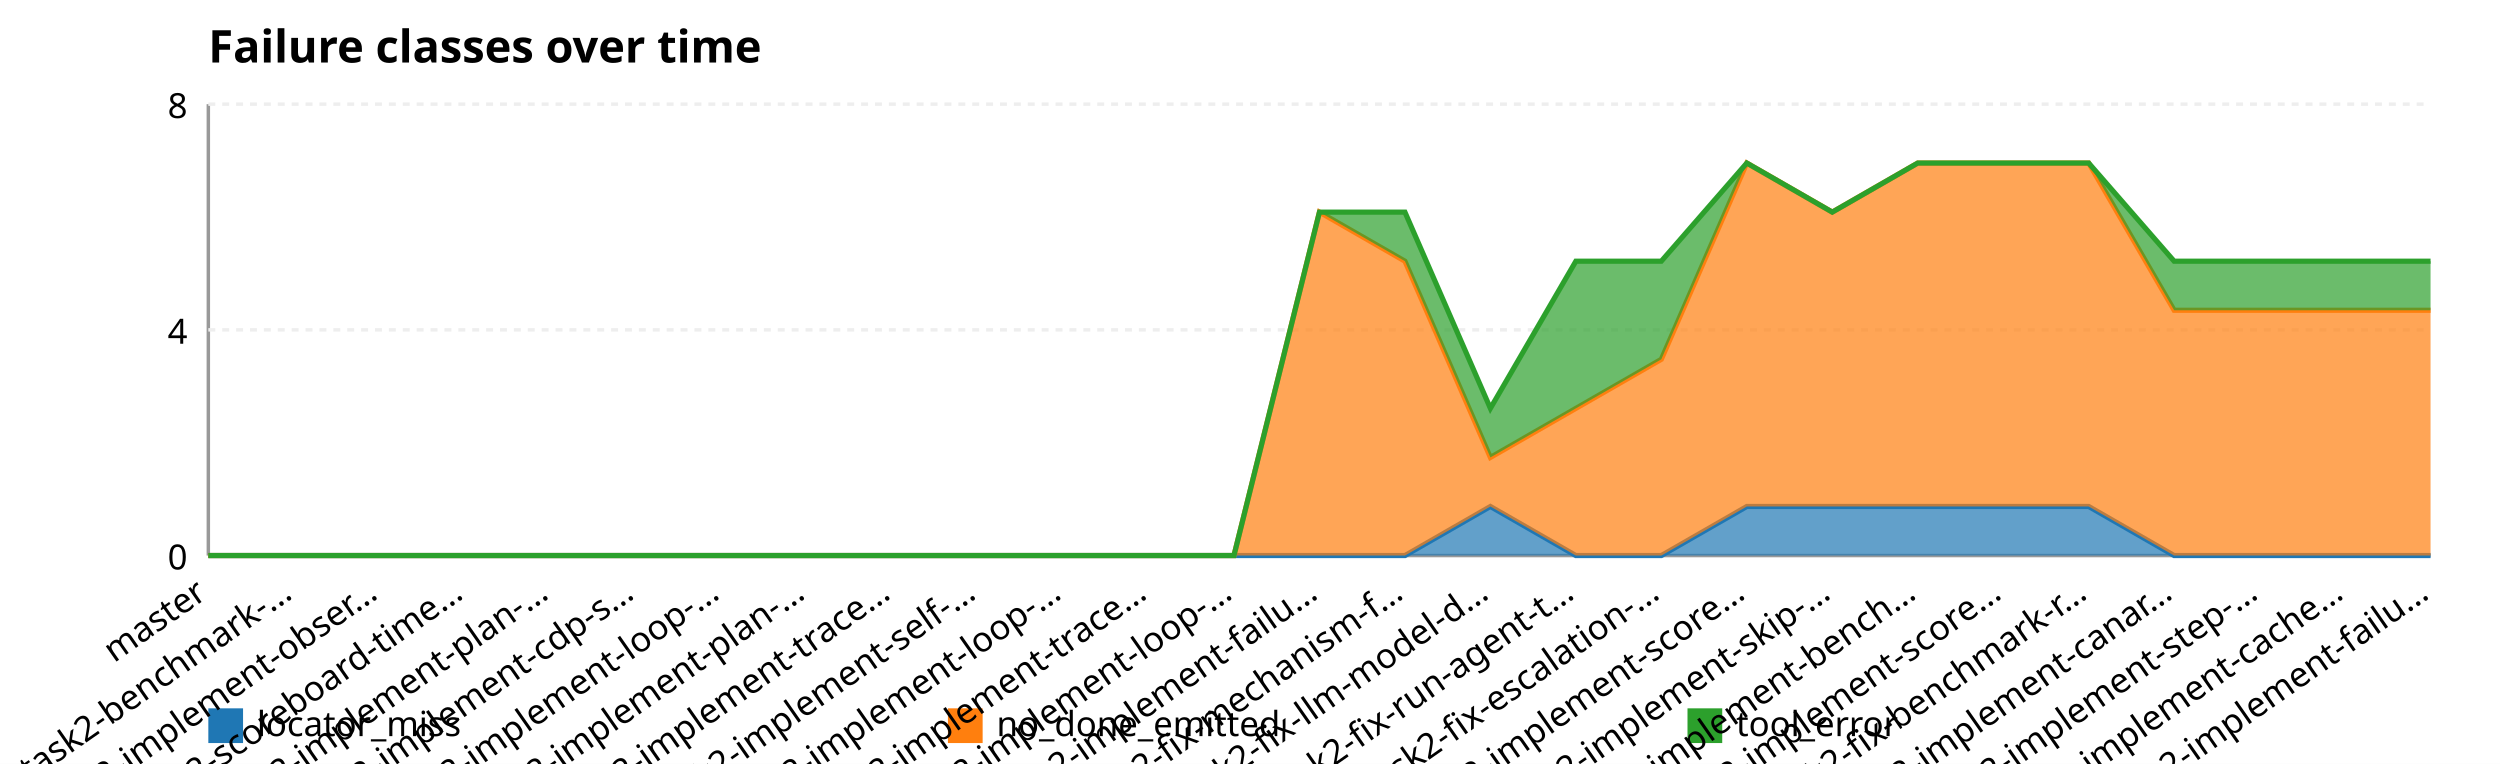
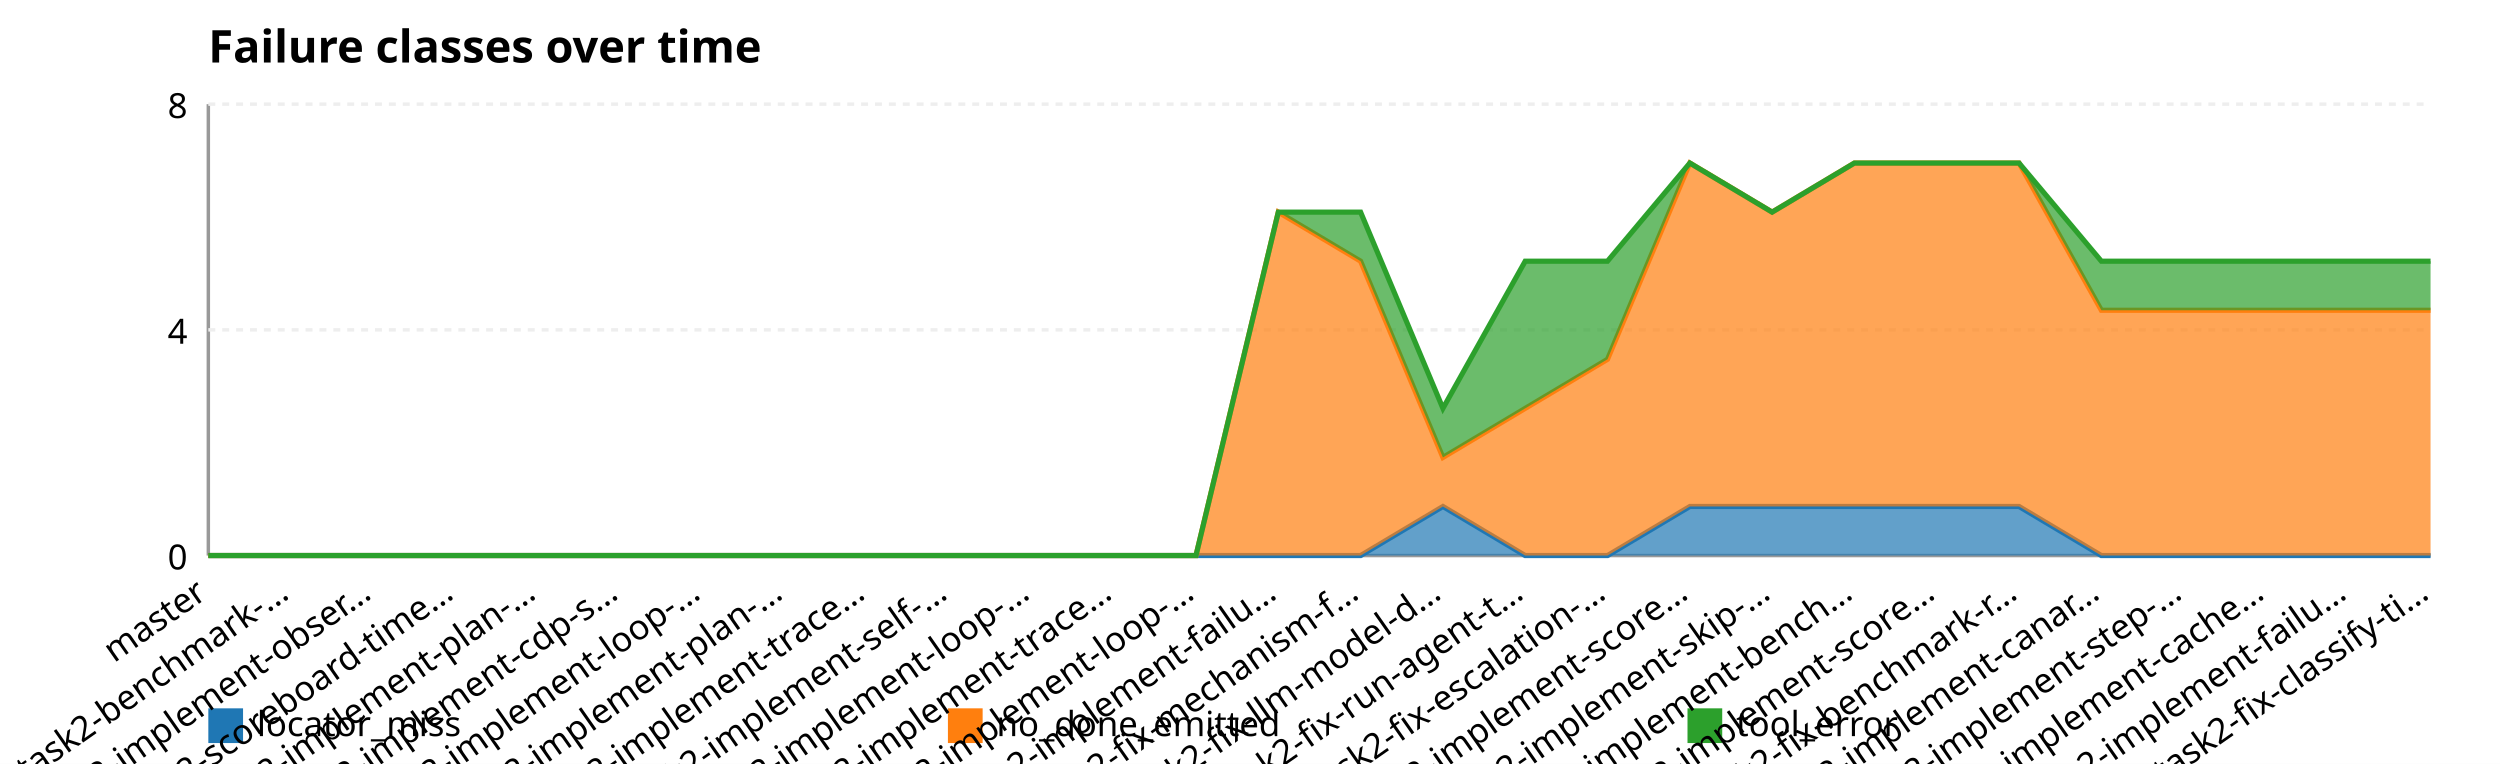
<svg xmlns="http://www.w3.org/2000/svg" viewBox="0 0 720 220" width="720" height="220" font-family="sans-serif">
  <rect width="100%" height="100%" fill="#fff" />
  <text x="60" y="18" font-size="13" font-weight="600">Failure classes over time</text>
  <line x1="60" y1="30" x2="60" y2="160" stroke="#999" />
  <line x1="60" y1="160" x2="700" y2="160" stroke="#999" />
  <text x="54" y="164.0" font-size="10" text-anchor="end" fill="#000">0</text>
  <text x="54" y="99.0" font-size="10" text-anchor="end" fill="#000">4</text>
  <line x1="60" y1="95.0" x2="700" y2="95.0" stroke="#eee" stroke-dasharray="2,2" />
  <text x="54" y="34.0" font-size="10" text-anchor="end" fill="#000">8</text>
  <line x1="60" y1="30.0" x2="700" y2="30.0" stroke="#eee" stroke-dasharray="2,2" />
-   <polygon points="60.00,160.00 84.62,160.00 109.23,160.00 133.85,160.00 158.46,160.00 183.08,160.00 207.69,160.00 232.31,160.00 256.92,160.00 281.54,160.00 306.15,160.00 330.77,160.00 355.38,160.00 380.00,160.00 404.62,160.00 429.23,145.87 453.85,160.00 478.46,160.00 503.08,145.87 527.69,145.87 552.31,145.87 576.92,145.87 601.54,145.87 626.15,160.00 650.77,160.00 675.38,160.00 700.00,160.00 700.00,160.00 675.38,160.00 650.77,160.00 626.15,160.00 601.54,160.00 576.92,160.00 552.31,160.00 527.69,160.00 503.08,160.00 478.46,160.00 453.85,160.00 429.23,160.00 404.62,160.00 380.00,160.00 355.38,160.00 330.77,160.00 306.15,160.00 281.54,160.00 256.92,160.00 232.31,160.00 207.69,160.00 183.08,160.00 158.46,160.00 133.85,160.00 109.23,160.00 84.62,160.00 60.00,160.00" fill="#1f77b4" opacity="0.7" />
-   <polyline points="60.00,160.00 84.62,160.00 109.23,160.00 133.85,160.00 158.46,160.00 183.08,160.00 207.69,160.00 232.31,160.00 256.92,160.00 281.54,160.00 306.15,160.00 330.77,160.00 355.38,160.00 380.00,160.00 404.62,160.00 429.23,145.87 453.85,160.00 478.46,160.00 503.08,145.87 527.69,145.87 552.31,145.87 576.92,145.87 601.54,145.87 626.15,160.00 650.77,160.00 675.38,160.00 700.00,160.00" fill="none" stroke="#1f77b4" stroke-width="1.5" />
-   <polygon points="60.00,160.00 84.62,160.00 109.23,160.00 133.85,160.00 158.46,160.00 183.08,160.00 207.69,160.00 232.31,160.00 256.92,160.00 281.54,160.00 306.15,160.00 330.77,160.00 355.38,160.00 380.00,61.09 404.62,75.22 429.23,131.74 453.85,117.61 478.46,103.48 503.08,46.96 527.69,61.09 552.31,46.96 576.92,46.96 601.54,46.96 626.15,89.35 650.77,89.35 675.38,89.35 700.00,89.35 700.00,160.00 675.38,160.00 650.77,160.00 626.15,160.00 601.54,145.87 576.92,145.87 552.31,145.87 527.69,145.87 503.08,145.87 478.46,160.00 453.85,160.00 429.23,145.87 404.62,160.00 380.00,160.00 355.38,160.00 330.77,160.00 306.15,160.00 281.54,160.00 256.92,160.00 232.31,160.00 207.69,160.00 183.08,160.00 158.46,160.00 133.85,160.00 109.23,160.00 84.62,160.00 60.00,160.00" fill="#ff7f0e" opacity="0.7" />
-   <polyline points="60.00,160.00 84.62,160.00 109.23,160.00 133.85,160.00 158.46,160.00 183.08,160.00 207.69,160.00 232.31,160.00 256.92,160.00 281.54,160.00 306.15,160.00 330.77,160.00 355.38,160.00 380.00,61.09 404.62,75.22 429.23,131.74 453.85,117.61 478.46,103.48 503.08,46.96 527.69,61.09 552.31,46.96 576.92,46.96 601.54,46.96 626.15,89.35 650.77,89.35 675.38,89.35 700.00,89.35" fill="none" stroke="#ff7f0e" stroke-width="1.5" />
-   <polygon points="60.00,160.00 84.62,160.00 109.23,160.00 133.85,160.00 158.46,160.00 183.08,160.00 207.69,160.00 232.31,160.00 256.92,160.00 281.54,160.00 306.15,160.00 330.77,160.00 355.38,160.00 380.00,61.09 404.62,61.09 429.23,117.61 453.85,75.22 478.46,75.22 503.08,46.96 527.69,61.09 552.31,46.96 576.92,46.96 601.54,46.96 626.15,75.22 650.77,75.22 675.38,75.22 700.00,75.22 700.00,89.35 675.38,89.35 650.77,89.35 626.15,89.35 601.54,46.96 576.92,46.96 552.31,46.96 527.69,61.09 503.08,46.96 478.46,103.48 453.85,117.61 429.23,131.74 404.62,75.22 380.00,61.09 355.38,160.00 330.77,160.00 306.15,160.00 281.54,160.00 256.92,160.00 232.31,160.00 207.69,160.00 183.08,160.00 158.46,160.00 133.85,160.00 109.23,160.00 84.62,160.00 60.00,160.00" fill="#2ca02c" opacity="0.7" />
-   <polyline points="60.00,160.00 84.62,160.00 109.23,160.00 133.85,160.00 158.46,160.00 183.08,160.00 207.69,160.00 232.31,160.00 256.92,160.00 281.54,160.00 306.15,160.00 330.77,160.00 355.38,160.00 380.00,61.09 404.62,61.09 429.23,117.61 453.85,75.22 478.46,75.22 503.08,46.96 527.69,61.09 552.31,46.96 576.92,46.96 601.54,46.96 626.15,75.22 650.77,75.22 675.38,75.22 700.00,75.22" fill="none" stroke="#2ca02c" stroke-width="1.5" />
+   <polygon points="60.00,160.00 83.70,160.00 107.41,160.00 131.11,160.00 154.81,160.00 178.52,160.00 202.22,160.00 225.93,160.00 249.63,160.00 273.33,160.00 297.04,160.00 320.74,160.00 344.44,160.00 368.15,160.00 391.85,160.00 415.56,145.87 439.26,160.00 462.96,160.00 486.67,145.87 510.37,145.87 534.07,145.87 557.78,145.87 581.48,145.87 605.19,160.00 628.89,160.00 652.59,160.00 676.30,160.00 700.00,160.00 700.00,160.00 676.30,160.00 652.59,160.00 628.89,160.00 605.19,160.00 581.48,160.00 557.78,160.00 534.07,160.00 510.37,160.00 486.67,160.00 462.96,160.00 439.26,160.00 415.56,160.00 391.85,160.00 368.15,160.00 344.44,160.00 320.74,160.00 297.04,160.00 273.33,160.00 249.63,160.00 225.93,160.00 202.22,160.00 178.52,160.00 154.81,160.00 131.11,160.00 107.41,160.00 83.70,160.00 60.00,160.00" fill="#1f77b4" opacity="0.7" />
+   <polyline points="60.00,160.00 83.70,160.00 107.41,160.00 131.11,160.00 154.81,160.00 178.52,160.00 202.22,160.00 225.93,160.00 249.63,160.00 273.33,160.00 297.04,160.00 320.74,160.00 344.44,160.00 368.15,160.00 391.85,160.00 415.56,145.87 439.26,160.00 462.96,160.00 486.67,145.87 510.37,145.87 534.07,145.87 557.78,145.87 581.48,145.87 605.19,160.00 628.89,160.00 652.59,160.00 676.30,160.00 700.00,160.00" fill="none" stroke="#1f77b4" stroke-width="1.5" />
+   <polygon points="60.00,160.00 83.70,160.00 107.41,160.00 131.11,160.00 154.81,160.00 178.52,160.00 202.22,160.00 225.93,160.00 249.63,160.00 273.33,160.00 297.04,160.00 320.74,160.00 344.44,160.00 368.15,61.09 391.85,75.22 415.56,131.74 439.26,117.61 462.96,103.48 486.67,46.96 510.37,61.09 534.07,46.96 557.78,46.96 581.48,46.96 605.19,89.35 628.89,89.35 652.59,89.35 676.30,89.35 700.00,89.35 700.00,160.00 676.30,160.00 652.59,160.00 628.89,160.00 605.19,160.00 581.48,145.87 557.78,145.87 534.07,145.87 510.37,145.87 486.67,145.87 462.96,160.00 439.26,160.00 415.56,145.87 391.85,160.00 368.15,160.00 344.44,160.00 320.74,160.00 297.04,160.00 273.33,160.00 249.63,160.00 225.93,160.00 202.22,160.00 178.52,160.00 154.81,160.00 131.11,160.00 107.41,160.00 83.70,160.00 60.00,160.00" fill="#ff7f0e" opacity="0.7" />
+   <polyline points="60.00,160.00 83.70,160.00 107.41,160.00 131.11,160.00 154.81,160.00 178.52,160.00 202.22,160.00 225.93,160.00 249.63,160.00 273.33,160.00 297.04,160.00 320.74,160.00 344.44,160.00 368.15,61.09 391.85,75.22 415.56,131.74 439.26,117.61 462.96,103.48 486.67,46.96 510.37,61.09 534.07,46.96 557.78,46.96 581.48,46.96 605.19,89.35 628.89,89.35 652.59,89.35 676.30,89.35 700.00,89.35" fill="none" stroke="#ff7f0e" stroke-width="1.5" />
+   <polygon points="60.00,160.00 83.70,160.00 107.41,160.00 131.11,160.00 154.81,160.00 178.52,160.00 202.22,160.00 225.93,160.00 249.63,160.00 273.33,160.00 297.04,160.00 320.74,160.00 344.44,160.00 368.15,61.09 391.85,61.09 415.56,117.61 439.26,75.22 462.96,75.22 486.67,46.96 510.37,61.09 534.07,46.96 557.78,46.96 581.48,46.96 605.19,75.22 628.89,75.22 652.59,75.22 676.30,75.22 700.00,75.22 700.00,89.35 676.30,89.35 652.59,89.35 628.89,89.35 605.19,89.35 581.48,46.96 557.78,46.96 534.07,46.96 510.37,61.09 486.67,46.96 462.96,103.48 439.26,117.61 415.56,131.74 391.85,75.22 368.15,61.09 344.44,160.00 320.74,160.00 297.04,160.00 273.33,160.00 249.63,160.00 225.93,160.00 202.22,160.00 178.52,160.00 154.81,160.00 131.11,160.00 107.41,160.00 83.70,160.00 60.00,160.00" fill="#2ca02c" opacity="0.7" />
+   <polyline points="60.00,160.00 83.70,160.00 107.41,160.00 131.11,160.00 154.81,160.00 178.52,160.00 202.22,160.00 225.93,160.00 249.63,160.00 273.33,160.00 297.04,160.00 320.74,160.00 344.44,160.00 368.15,61.09 391.85,61.09 415.56,117.61 439.26,75.22 462.96,75.22 486.67,46.96 510.37,61.09 534.07,46.96 557.78,46.96 581.48,46.96 605.19,75.22 628.89,75.22 652.59,75.22 676.30,75.22 700.00,75.22" fill="none" stroke="#2ca02c" stroke-width="1.5" />
  <rect x="60" y="204" width="10" height="10" fill="#1f77b4" />
  <text x="74" y="212" font-size="10" fill="#000">locator_miss</text>
  <rect x="273" y="204" width="10" height="10" fill="#ff7f0e" />
  <text x="287" y="212" font-size="10" fill="#000">no_done_emitted</text>
  <rect x="486" y="204" width="10" height="10" fill="#2ca02c" />
  <text x="500" y="212" font-size="10" fill="#000">tool_error</text>
  <text x="60.00" y="172" font-size="10" fill="#000" text-anchor="end" transform="rotate(-35 60.00 172)">master</text>
-   <text x="84.62" y="172" font-size="10" fill="#000" text-anchor="end" transform="rotate(-35 84.62 172)">feat-task2-benchmark-…</text>
-   <text x="109.23" y="172" font-size="10" fill="#000" text-anchor="end" transform="rotate(-35 109.23 172)">task2-implement-obser…</text>
-   <text x="133.85" y="172" font-size="10" fill="#000" text-anchor="end" transform="rotate(-35 133.85 172)">task2-scoreboard-time…</text>
-   <text x="158.46" y="172" font-size="10" fill="#000" text-anchor="end" transform="rotate(-35 158.46 172)">task2-implement-plan-…</text>
-   <text x="183.08" y="172" font-size="10" fill="#000" text-anchor="end" transform="rotate(-35 183.08 172)">task2-implement-cdp-s…</text>
-   <text x="207.69" y="172" font-size="10" fill="#000" text-anchor="end" transform="rotate(-35 207.69 172)">task2-implement-loop-…</text>
-   <text x="232.31" y="172" font-size="10" fill="#000" text-anchor="end" transform="rotate(-35 232.31 172)">task2-implement-plan-…</text>
-   <text x="256.92" y="172" font-size="10" fill="#000" text-anchor="end" transform="rotate(-35 256.92 172)">task2-implement-trace…</text>
-   <text x="281.54" y="172" font-size="10" fill="#000" text-anchor="end" transform="rotate(-35 281.54 172)">task2-implement-self-…</text>
-   <text x="306.15" y="172" font-size="10" fill="#000" text-anchor="end" transform="rotate(-35 306.15 172)">task2-implement-loop-…</text>
-   <text x="330.77" y="172" font-size="10" fill="#000" text-anchor="end" transform="rotate(-35 330.77 172)">task2-implement-trace…</text>
-   <text x="355.38" y="172" font-size="10" fill="#000" text-anchor="end" transform="rotate(-35 355.38 172)">task2-implement-loop-…</text>
-   <text x="380.00" y="172" font-size="10" fill="#000" text-anchor="end" transform="rotate(-35 380.00 172)">task2-implement-failu…</text>
-   <text x="404.62" y="172" font-size="10" fill="#000" text-anchor="end" transform="rotate(-35 404.62 172)">task2-fix-mechanism-f…</text>
-   <text x="429.23" y="172" font-size="10" fill="#000" text-anchor="end" transform="rotate(-35 429.23 172)">task2-fix-llm-model-d…</text>
-   <text x="453.85" y="172" font-size="10" fill="#000" text-anchor="end" transform="rotate(-35 453.85 172)">task2-fix-run-agent-t…</text>
-   <text x="478.46" y="172" font-size="10" fill="#000" text-anchor="end" transform="rotate(-35 478.46 172)">task2-fix-escalation-…</text>
-   <text x="503.08" y="172" font-size="10" fill="#000" text-anchor="end" transform="rotate(-35 503.08 172)">task2-implement-score…</text>
-   <text x="527.69" y="172" font-size="10" fill="#000" text-anchor="end" transform="rotate(-35 527.69 172)">task2-implement-skip-…</text>
-   <text x="552.31" y="172" font-size="10" fill="#000" text-anchor="end" transform="rotate(-35 552.31 172)">task2-implement-bench…</text>
-   <text x="576.92" y="172" font-size="10" fill="#000" text-anchor="end" transform="rotate(-35 576.92 172)">task2-implement-score…</text>
-   <text x="601.54" y="172" font-size="10" fill="#000" text-anchor="end" transform="rotate(-35 601.54 172)">task2-fix-benchmark-r…</text>
-   <text x="626.15" y="172" font-size="10" fill="#000" text-anchor="end" transform="rotate(-35 626.15 172)">task2-implement-canar…</text>
-   <text x="650.77" y="172" font-size="10" fill="#000" text-anchor="end" transform="rotate(-35 650.77 172)">task2-implement-step-…</text>
-   <text x="675.38" y="172" font-size="10" fill="#000" text-anchor="end" transform="rotate(-35 675.38 172)">task2-implement-cache…</text>
-   <text x="700.00" y="172" font-size="10" fill="#000" text-anchor="end" transform="rotate(-35 700.00 172)">task2-implement-failu…</text>
+   <text x="83.70" y="172" font-size="10" fill="#000" text-anchor="end" transform="rotate(-35 83.70 172)">feat-task2-benchmark-…</text>
+   <text x="107.41" y="172" font-size="10" fill="#000" text-anchor="end" transform="rotate(-35 107.41 172)">task2-implement-obser…</text>
+   <text x="131.11" y="172" font-size="10" fill="#000" text-anchor="end" transform="rotate(-35 131.11 172)">task2-scoreboard-time…</text>
+   <text x="154.81" y="172" font-size="10" fill="#000" text-anchor="end" transform="rotate(-35 154.81 172)">task2-implement-plan-…</text>
+   <text x="178.52" y="172" font-size="10" fill="#000" text-anchor="end" transform="rotate(-35 178.52 172)">task2-implement-cdp-s…</text>
+   <text x="202.22" y="172" font-size="10" fill="#000" text-anchor="end" transform="rotate(-35 202.22 172)">task2-implement-loop-…</text>
+   <text x="225.93" y="172" font-size="10" fill="#000" text-anchor="end" transform="rotate(-35 225.93 172)">task2-implement-plan-…</text>
+   <text x="249.63" y="172" font-size="10" fill="#000" text-anchor="end" transform="rotate(-35 249.63 172)">task2-implement-trace…</text>
+   <text x="273.33" y="172" font-size="10" fill="#000" text-anchor="end" transform="rotate(-35 273.33 172)">task2-implement-self-…</text>
+   <text x="297.04" y="172" font-size="10" fill="#000" text-anchor="end" transform="rotate(-35 297.04 172)">task2-implement-loop-…</text>
+   <text x="320.74" y="172" font-size="10" fill="#000" text-anchor="end" transform="rotate(-35 320.74 172)">task2-implement-trace…</text>
+   <text x="344.44" y="172" font-size="10" fill="#000" text-anchor="end" transform="rotate(-35 344.44 172)">task2-implement-loop-…</text>
+   <text x="368.15" y="172" font-size="10" fill="#000" text-anchor="end" transform="rotate(-35 368.15 172)">task2-implement-failu…</text>
+   <text x="391.85" y="172" font-size="10" fill="#000" text-anchor="end" transform="rotate(-35 391.85 172)">task2-fix-mechanism-f…</text>
+   <text x="415.56" y="172" font-size="10" fill="#000" text-anchor="end" transform="rotate(-35 415.56 172)">task2-fix-llm-model-d…</text>
+   <text x="439.26" y="172" font-size="10" fill="#000" text-anchor="end" transform="rotate(-35 439.26 172)">task2-fix-run-agent-t…</text>
+   <text x="462.96" y="172" font-size="10" fill="#000" text-anchor="end" transform="rotate(-35 462.96 172)">task2-fix-escalation-…</text>
+   <text x="486.67" y="172" font-size="10" fill="#000" text-anchor="end" transform="rotate(-35 486.67 172)">task2-implement-score…</text>
+   <text x="510.37" y="172" font-size="10" fill="#000" text-anchor="end" transform="rotate(-35 510.37 172)">task2-implement-skip-…</text>
+   <text x="534.07" y="172" font-size="10" fill="#000" text-anchor="end" transform="rotate(-35 534.07 172)">task2-implement-bench…</text>
+   <text x="557.78" y="172" font-size="10" fill="#000" text-anchor="end" transform="rotate(-35 557.78 172)">task2-implement-score…</text>
+   <text x="581.48" y="172" font-size="10" fill="#000" text-anchor="end" transform="rotate(-35 581.48 172)">task2-fix-benchmark-r…</text>
+   <text x="605.19" y="172" font-size="10" fill="#000" text-anchor="end" transform="rotate(-35 605.19 172)">task2-implement-canar…</text>
+   <text x="628.89" y="172" font-size="10" fill="#000" text-anchor="end" transform="rotate(-35 628.89 172)">task2-implement-step-…</text>
+   <text x="652.59" y="172" font-size="10" fill="#000" text-anchor="end" transform="rotate(-35 652.59 172)">task2-implement-cache…</text>
+   <text x="676.30" y="172" font-size="10" fill="#000" text-anchor="end" transform="rotate(-35 676.30 172)">task2-implement-failu…</text>
+   <text x="700.00" y="172" font-size="10" fill="#000" text-anchor="end" transform="rotate(-35 700.00 172)">task2-fix-classify-ti…</text>
</svg>
